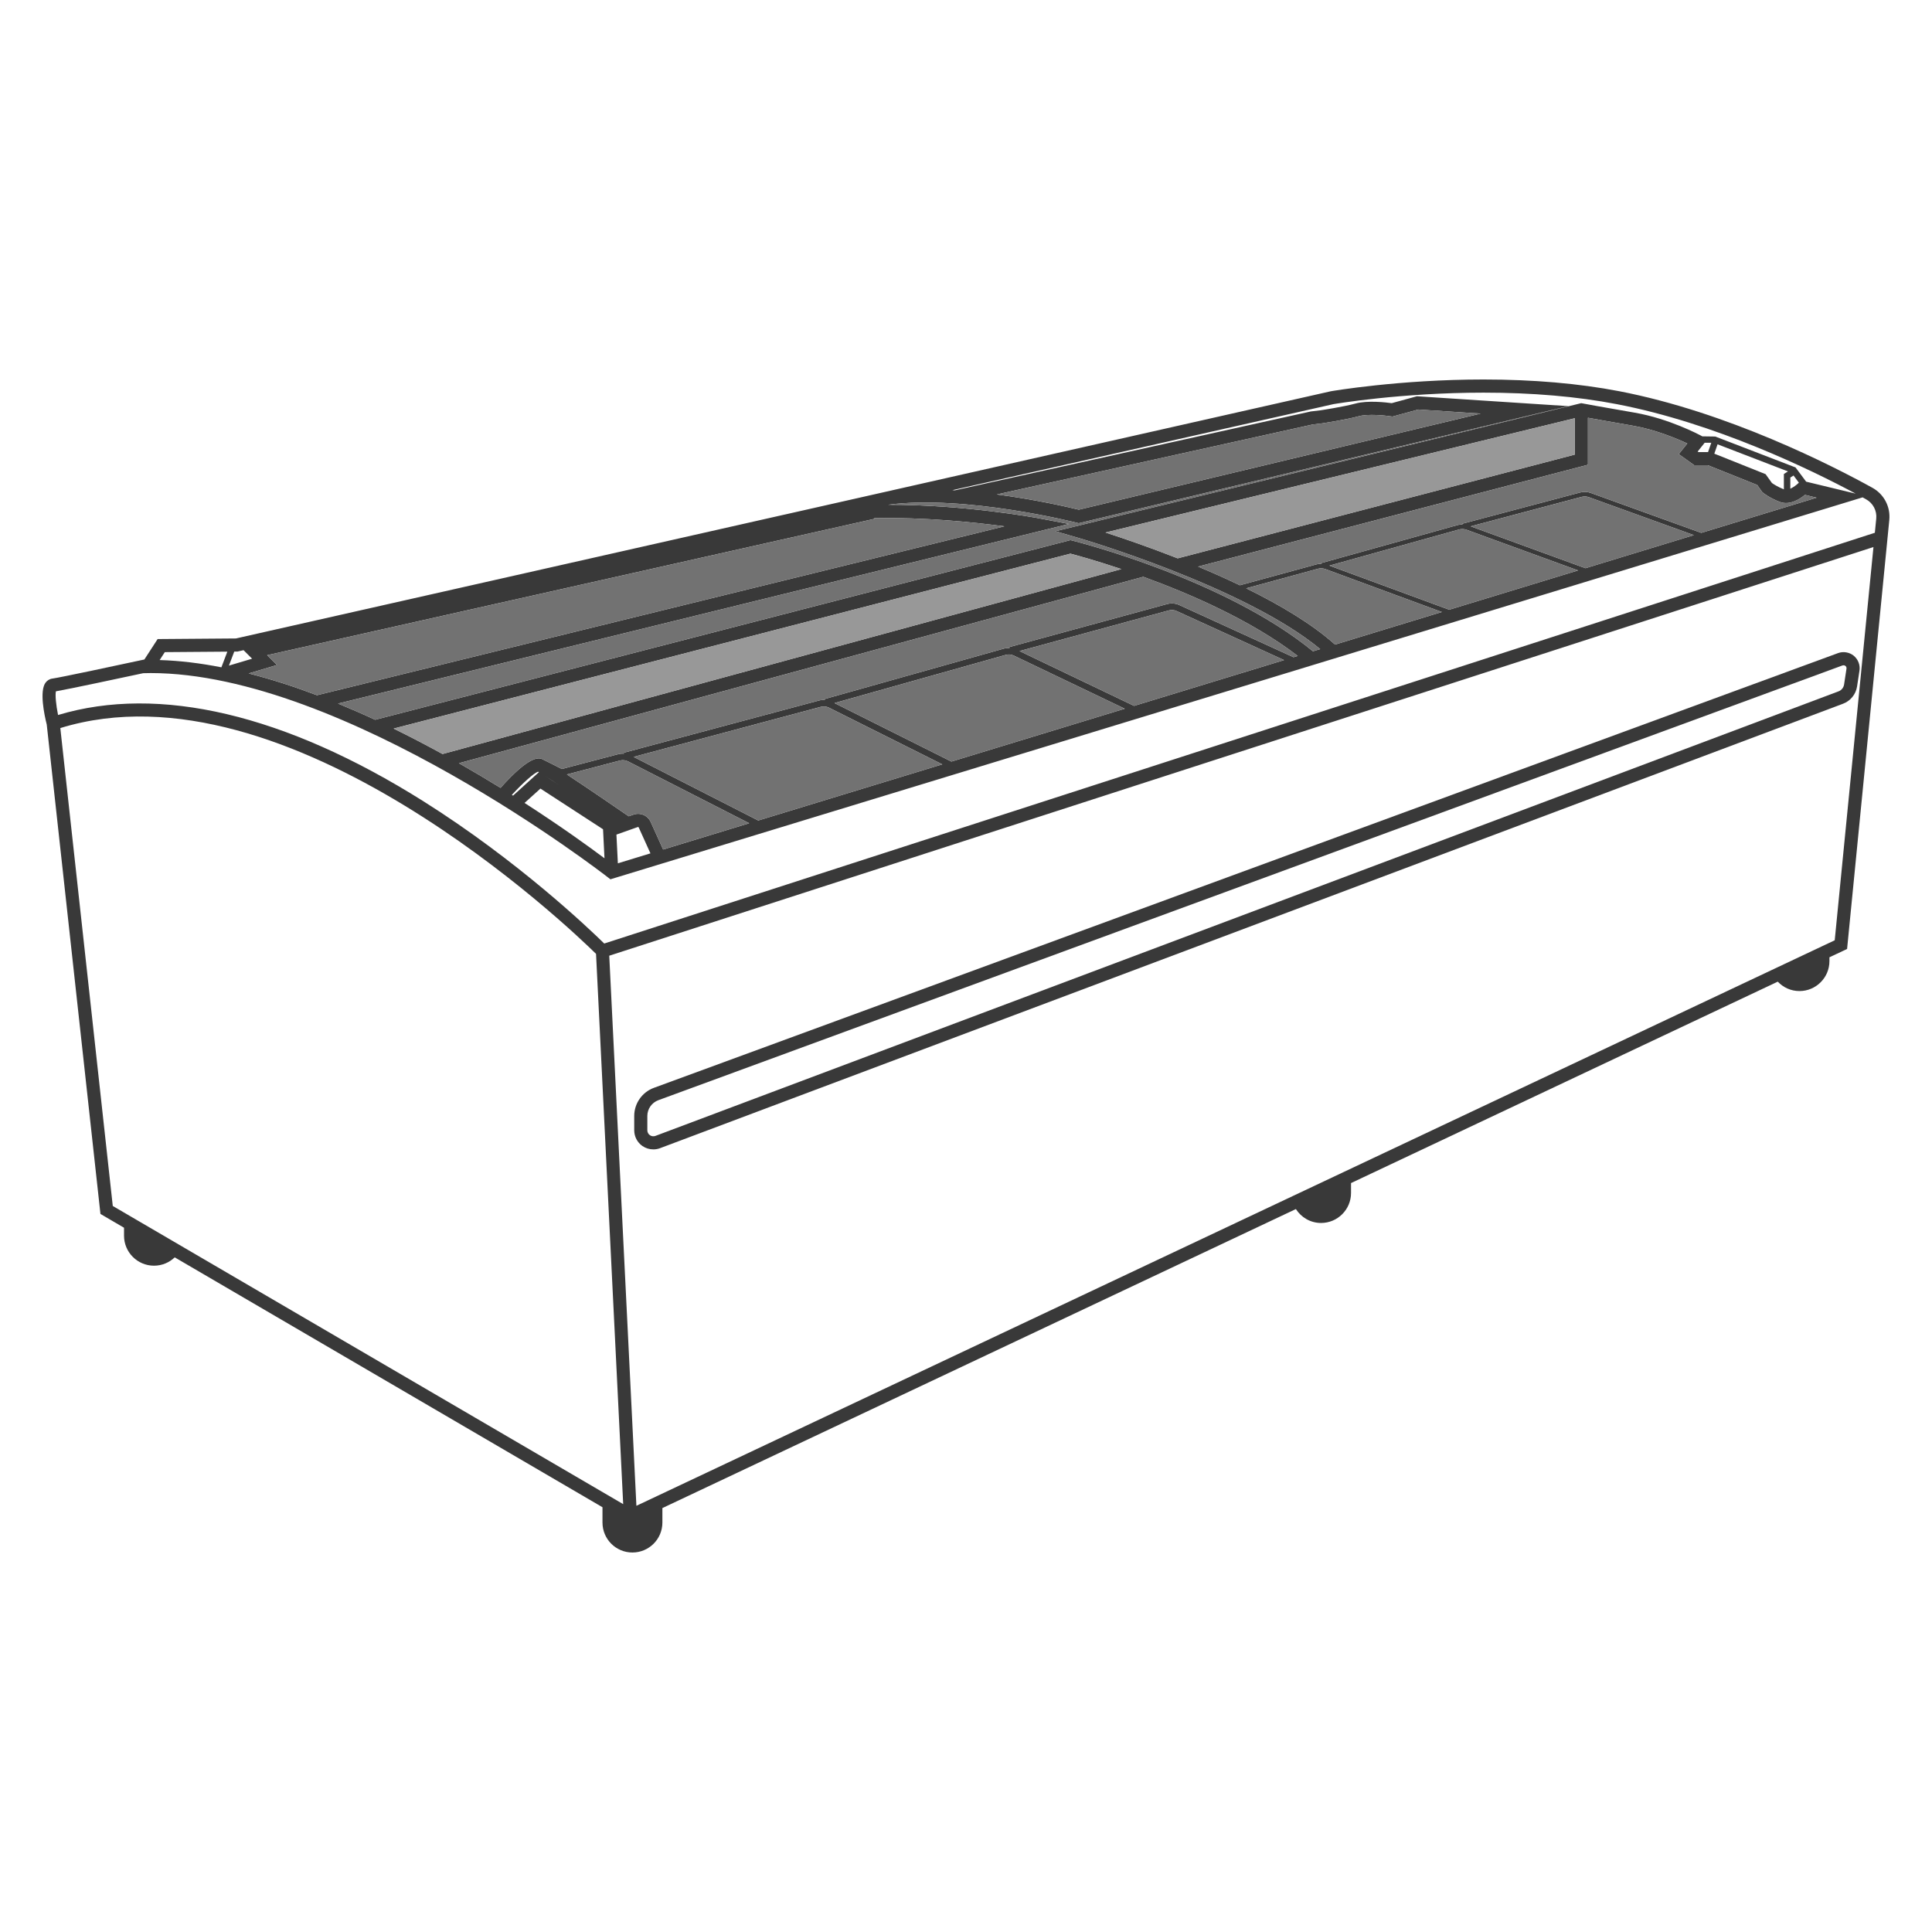
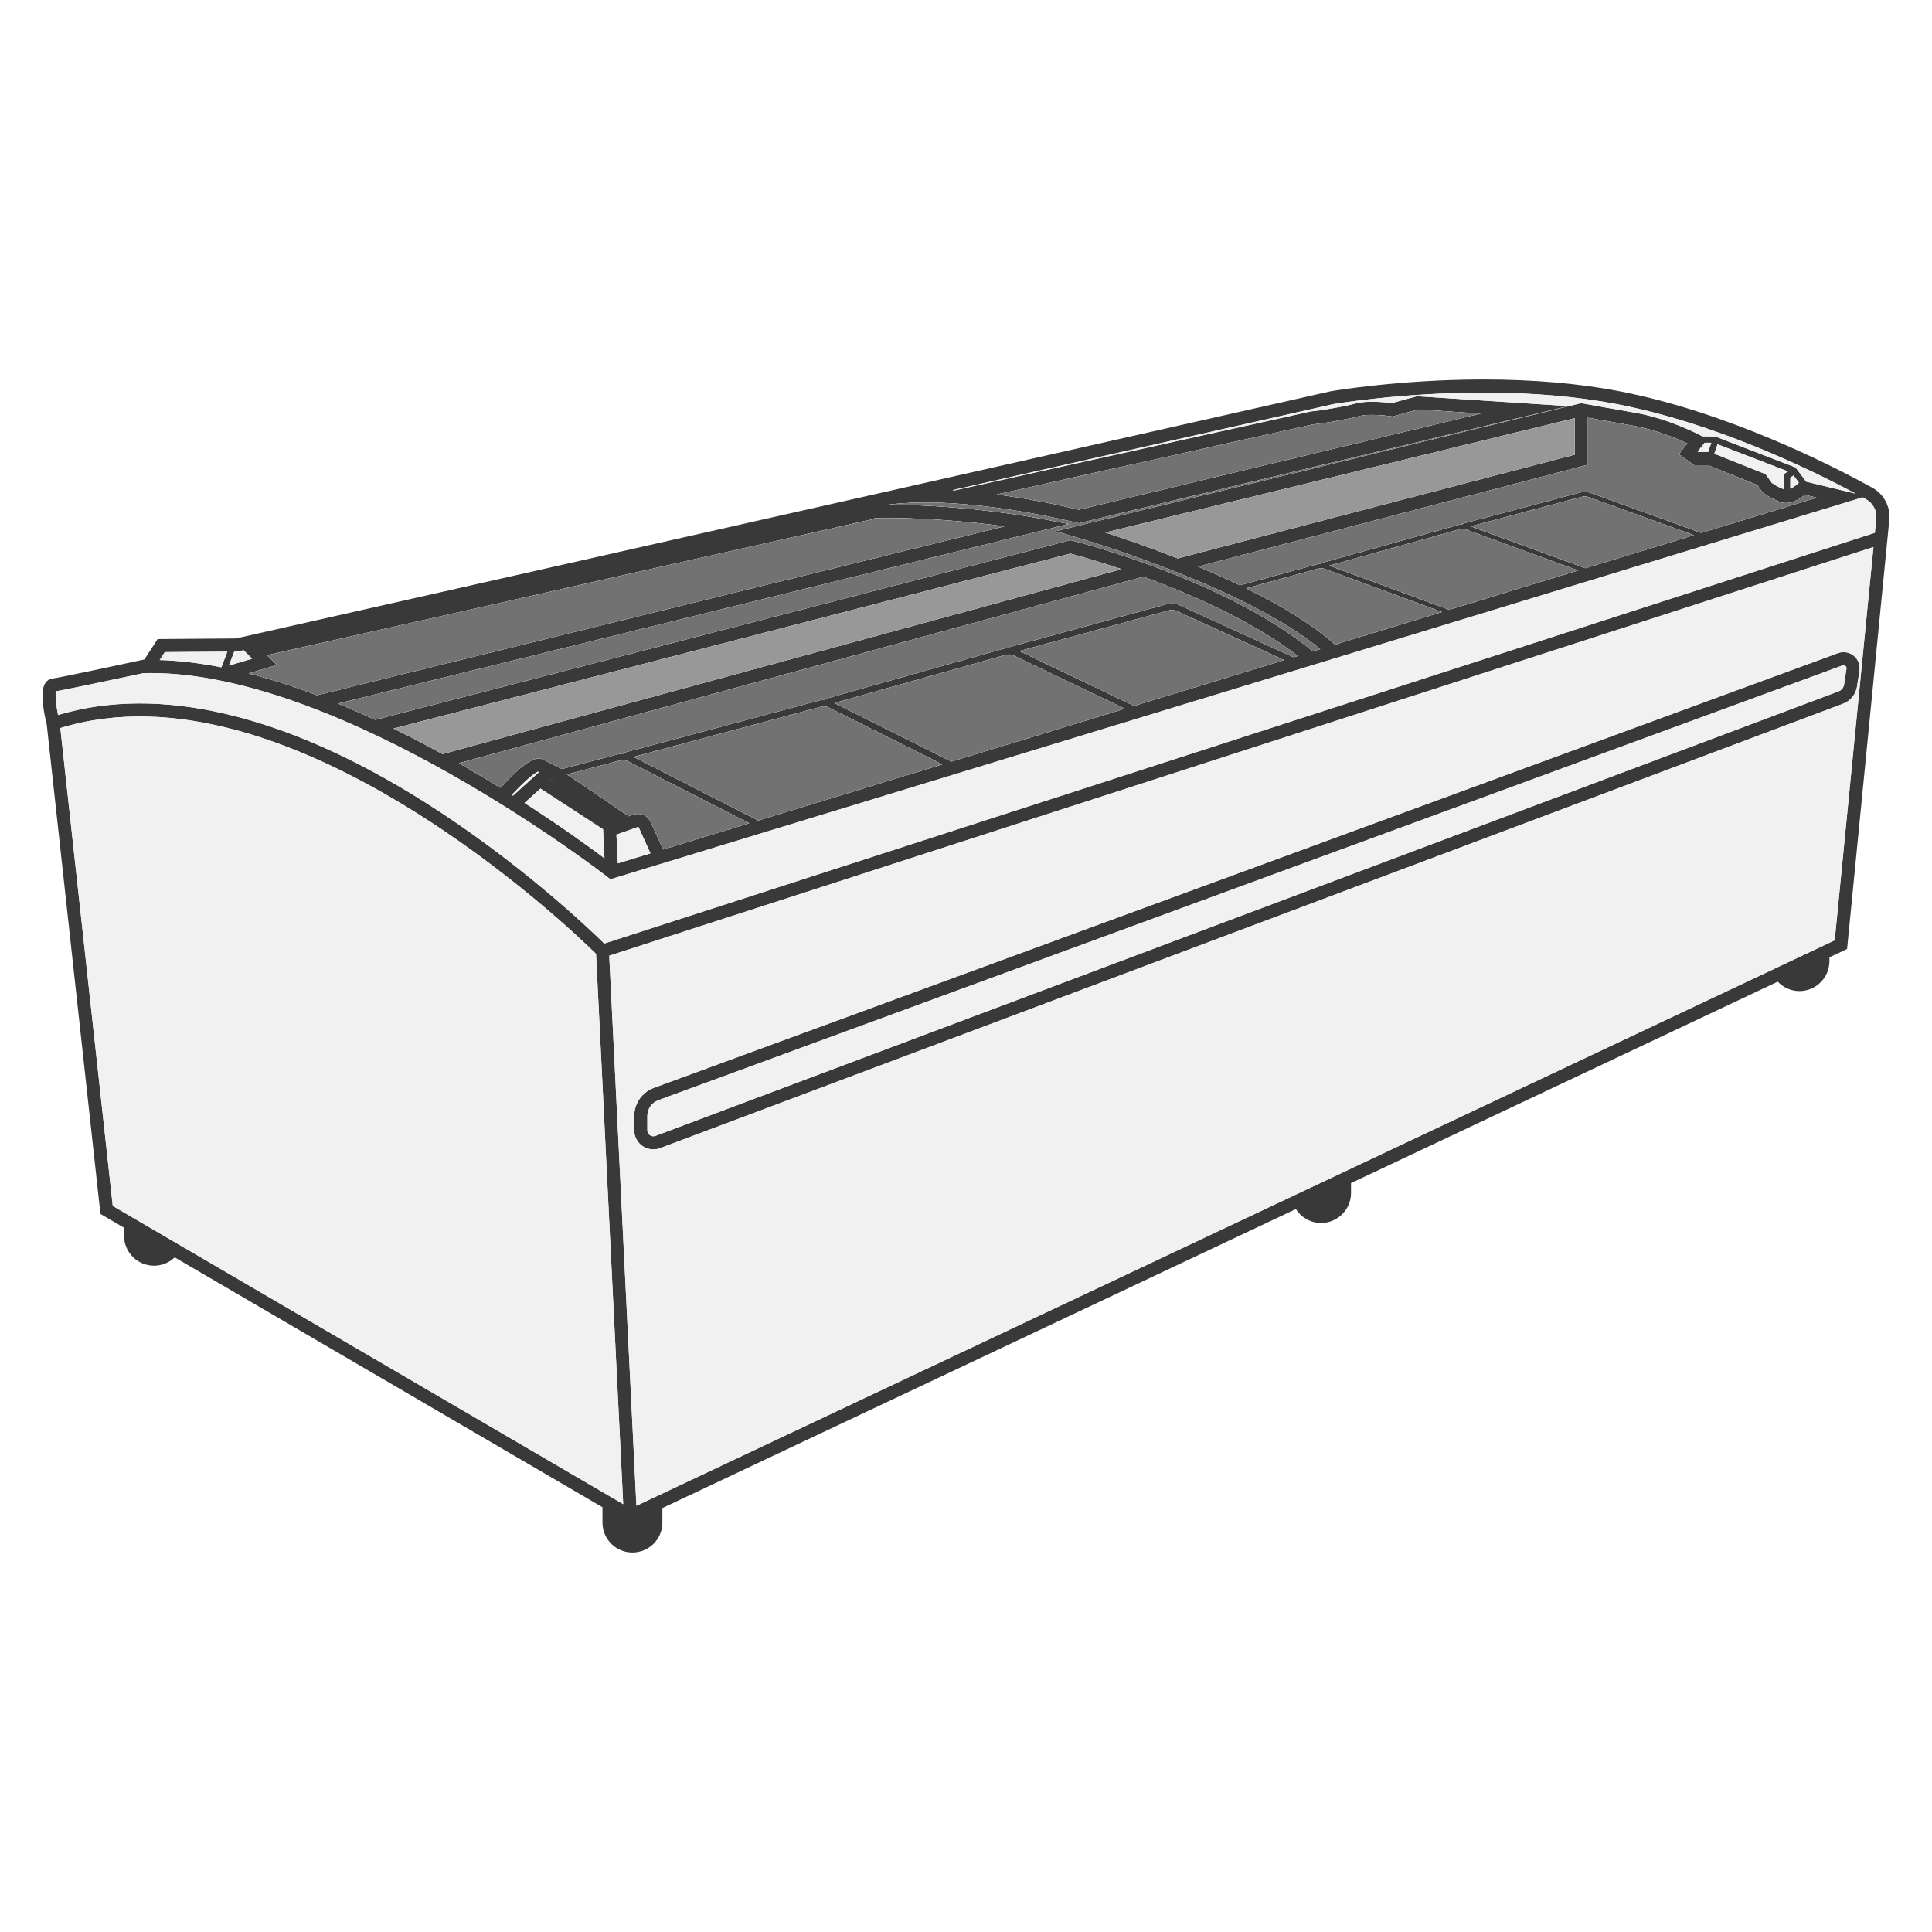
<svg xmlns="http://www.w3.org/2000/svg" version="1.1" x="0px" y="0px" width="300px" height="300px" viewBox="0 0 300 300" enable-background="new 0 0 300 300" xml:space="preserve">
  <g id="Layer_1">
    <path fill="#393939" d="M101.446,178.477c-0.604,0-1.187-0.18-1.691-0.525c-0.799-0.554-1.273-1.468-1.273-2.439v-2.23   c0-1.935,1.223-3.691,3.043-4.36l183.887-67.51c0.813-0.302,1.763-0.137,2.439,0.41c0.676,0.561,1.022,1.446,0.885,2.317   l-0.374,2.461c-0.187,1.216-1.022,2.238-2.166,2.669L102.49,178.29C102.151,178.42,101.806,178.477,101.446,178.477z    M100.518,173.283v2.23c0,0.302,0.151,0.59,0.403,0.763c0.245,0.173,0.568,0.209,0.849,0.108l183.707-69.028   c0.46-0.165,0.791-0.576,0.871-1.065l0.374-2.461c0.022-0.158-0.036-0.324-0.158-0.424c-0.086-0.065-0.187-0.101-0.295-0.101   c-0.05,0-0.108,0.007-0.158,0.022l-183.88,67.51C101.209,171.211,100.518,172.196,100.518,173.283z" />
    <path fill="#393939" d="M290.744,75.741c-6.209-3.432-22.47-11.749-39.313-14.994c-6.288-1.209-13.375-1.82-21.074-1.82   c-13.08,0-23.549,1.799-23.707,1.828l-84.857,19.16c-0.014,0-0.029,0.007-0.043,0.007L36.635,99.139l-12.159,0.094l-2.058,3.173   c-3.964,0.856-13.174,2.82-14.282,2.964c-0.439,0.05-0.827,0.295-1.094,0.676c-0.914,1.338-0.173,4.914,0.216,6.461l8.339,75.992   l3.662,2.144v1.238c0,2.569,2.087,4.655,4.655,4.655c1.252,0,2.382-0.496,3.216-1.295l66.423,38.802v2.374   c0,2.576,2.079,4.655,4.648,4.655c2.569,0,4.655-2.079,4.655-4.655v-2.245l98.369-46.429c0.827,1.295,2.259,2.159,3.907,2.159   c2.569,0,4.655-2.087,4.655-4.655v-1.54l66.265-31.276c0.849,0.899,2.036,1.461,3.367,1.461c2.569,0,4.655-2.086,4.655-4.655v-0.59   l2.216-1.043l0.525-0.252l6.555-66.617C293.572,78.691,292.543,76.734,290.744,75.741z M167.258,81.188l0.245,0.058l76.021-18.182   l-23.498-1.533l-3.921,1.072c-0.827-0.115-3.734-0.461-5.619,0.058c-1.899,0.518-5.439,1.05-5.439,1.05l-1.504,0.18l-55.271,12.246   c-0.13-0.007-0.259-0.014-0.389-0.022l59.171-13.361c0.101-0.014,10.397-1.784,23.304-1.784c7.569,0,14.526,0.597,20.685,1.784   c15.275,2.936,30.096,10.145,37.111,13.901l-7.698-1.862l-1.642-2.207l-12.468-4.802l-2.01-0.028l-0.264-0.143   c-0.201-0.101-4.9-2.612-10.231-3.533c-5.159-0.885-8.073-1.432-8.101-1.439l-0.216-0.036l-1.993,0.489L163.884,82.49l3.669,1.065   c0.266,0.079,25.743,7.547,37.449,17.239l-1.122,0.338c-13.706-11.202-36.442-16.958-37.413-17.203l-0.252-0.058L58.255,111.766   c-1.892-0.878-3.82-1.72-5.763-2.518l113.485-27.887l-4.619-0.871c-0.648-0.122-11.425-2.115-23.448-2.115   C149.882,76.799,167.085,81.138,167.258,81.188z M154.782,76.778l49.055-10.864l1.482-0.18c0.144-0.022,3.684-0.554,5.706-1.108   c1.446-0.388,4.087-0.115,4.979,0.029l0.216,0.029l4.015-1.094l9.684,0.633l-62.401,14.922   C166.301,78.85,161.135,77.612,154.782,76.778z M206.427,87.829l20.117-5.605c0.396-0.115,0.813-0.094,1.194,0.043l17.304,6.31   l-20.009,6.101L206.427,87.829z M223.889,95.031l-16.584,5.058c-3.569-3.209-8.562-6.166-13.793-8.735l11.123-3.036   c0.396-0.108,0.806-0.086,1.194,0.058L223.889,95.031z M228.364,81.728l17.21-4.569c0.381-0.101,0.791-0.086,1.166,0.05   l16.282,5.885l-16.836,5.137L228.364,81.728z M246.985,76.533c-0.511-0.18-1.065-0.209-1.597-0.065l-18.318,4.857l0.029,0.108   c-0.252,0-0.504,0.029-0.748,0.094l-21.189,5.907l0.029,0.101c-0.252,0-0.496,0.029-0.741,0.094l-11.922,3.252   c-2.158-1.036-4.353-2.007-6.49-2.9l60.538-15.814V64.87c1.317,0.237,3.677,0.662,6.922,1.223c3.525,0.604,6.842,2,8.504,2.77   l-1.324,1.655l2.403,1.72h2.115l7.655,3.065l0.806,1.13l0.115,0.086c0.036,0.036,1.043,0.835,2.619,1.425   c1.533,0.576,3.123-0.475,3.885-1.101l1.806,0.439l-17.908,5.461L246.985,76.533z M182.871,86.699   c-4.475-1.756-8.49-3.13-11.21-4.008l72.877-17.75v5.648L182.871,86.699z M263.612,70.115l1.089-1.365h1.026l-0.502,1.451h-1.491   L263.612,70.115z M266.199,70.447l0.503-1.455l10.932,4.21L277,73.598v2.385c-0.938-0.366-1.613-0.81-1.854-0.982l-0.986-1.374   L266.199,70.447z M278,75.888v-1.736l0.501-0.313l0.826,1.111L279.275,75C278.997,75.278,278.488,75.664,278,75.888z    M98.353,126.501l-0.719,0.252l-0.439-0.295c-1.259-0.863-5.778-3.972-9.166-6.202l8.224-2.158   c0.432-0.115,0.885-0.065,1.281,0.137l18.8,9.598l-13.361,4.08l-1.928-4.267C100.576,126.617,99.417,126.12,98.353,126.501z    M101,132.509l-5.058,1.547l-0.223-4.461l3.317-1.173c0.058-0.022,0.122,0.007,0.144,0.065L101,132.509z M83.92,122.451l9.72,6.317   l0.223,4.504c-2.302-1.727-6.691-4.907-12.411-8.591L83.92,122.451z M79.667,123.544c-0.058-0.036-0.122-0.072-0.187-0.115   c1.684-1.828,3.41-3.374,4.065-3.605c0.043,0.022,0.094,0.05,0.137,0.079L79.667,123.544z M84.661,120.501   c0.59,0.367,1.324,0.849,2.173,1.41L84.661,120.501z M98.389,117.529l29.06-7.77c0.432-0.115,0.885-0.065,1.281,0.129l17.591,8.799   l-28.578,8.72L98.389,117.529z M129.578,109.169l26.578-7.475c0.424-0.122,0.871-0.079,1.273,0.108l17.225,8.245l-26.916,8.209   L129.578,109.169z M158.315,101.096l23.175-6.31c0.41-0.115,0.842-0.079,1.23,0.101l16.671,7.612l-23.29,7.109L158.315,101.096z    M183.144,93.959c-0.604-0.281-1.288-0.331-1.921-0.158l-24.499,6.677l0.036,0.144c-0.295-0.014-0.59,0.007-0.878,0.094   l-27.851,7.835l0.043,0.137c-0.295-0.014-0.597,0.007-0.885,0.086l-30.348,8.116l0.043,0.144c-0.302-0.022-0.597,0-0.892,0.079   l-8.756,2.295c0,0-2.626-1.353-3.022-1.525c-0.46-0.194-1.835-0.77-6.49,4.454c-2.036-1.259-4.202-2.54-6.461-3.828l106.261-28.945   c7.375,2.677,16.843,6.806,23.988,12.289l-0.648,0.201L183.144,93.959z M68.717,117.083c-2.439-1.338-4.979-2.669-7.598-3.95   l105.096-27.161c0.856,0.223,3.849,1.036,7.914,2.396L68.717,117.083z M135.788,80.562l-0.029-0.108   c7.828-0.151,15.426,0.633,20.203,1.273L49.219,107.953c-3.511-1.331-7.073-2.482-10.605-3.382l4.396-1.309l-1.525-1.525   L135.788,80.562z M37.822,100.96l1.324,1.324l-3.598,1.07l0.826-2.174l0.498-0.004L37.822,100.96z M25.591,101.262l9.711-0.074   l-0.924,2.432c-3.244-0.635-6.46-1.036-9.585-1.128L25.591,101.262z M17.511,187.262l-8.145-74.208   c35.399-10.907,79.309,31.247,83.187,35.061l4.216,85.447L17.511,187.262z M284.895,146.007L98.82,233.82l-4.216-85.418   L290.91,84.944L284.895,146.007z M291.341,80.533l-0.216,2.194L93.827,146.51c-2.31-2.266-13.411-12.864-28.11-22.11   c-21.448-13.483-41.018-18.088-56.703-13.375c-0.317-1.576-0.461-3.101-0.331-3.677c2.022-0.345,10.548-2.173,13.548-2.813   c0.389-0.014,0.777-0.022,1.166-0.022c30.111,0,70.56,31.377,70.97,31.701l0.417,0.324l194.442-59.307   c0.187,0.101,0.367,0.201,0.532,0.295C290.845,78.123,291.464,79.303,291.341,80.533z" />
+   </g>
+   <g id="Layer_4">
+     <polygon fill="#F1F1F1" points="36.87,101.18 37.82,100.96 39.15,102.28 35.55,103.35 36.37,101.18  " />
+     <path fill="#F1F1F1" d="M35.3,101.19l-0.92,2.43c-3.25-0.64-6.46-1.04-9.59-1.13l0.8-1.23L35.3,101.19z" />
+     <path fill="#F1F1F1" d="M278.5,73.84l0.83,1.11L279.28,75c-0.28,0.28-0.79,0.66-1.28,0.89v-1.74L278.5,73.84z" />
+     <polygon fill="#F1F1F1" points="265.73,68.75 265.23,70.2 263.73,70.2 263.61,70.12 264.7,68.75  " />
+     <path fill="#F1F1F1" d="M84.21,117.88c-0.46-0.19-1.83-0.77-6.49,4.46c-2.03-1.26-4.2-2.54-6.46-3.83l106.27-28.95   c7.37,2.68,16.84,6.81,23.98,12.29l-0.64,0.2l-17.73-8.09c-0.6-0.28-1.28-0.33-1.92-0.16l-24.5,6.68l0.04,0.14   c-0.29-0.01-0.59,0.01-0.88,0.09l-27.85,7.84l0.04,0.14c-0.29-0.02-0.59,0-0.88,0.08l-30.35,8.12l0.04,0.14   c-0.3-0.02-0.59,0-0.89,0.08l-8.75,2.3C87.24,119.41,84.61,118.05,84.21,117.88z" />
+     <path fill="#F1F1F1" d="M174.13,88.37L68.72,117.08c-2.44-1.33-4.98-2.67-7.6-3.95l105.09-27.16   C167.07,86.2,170.06,87.01,174.13,88.37z" />
+     <path fill="#F1F1F1" d="M167.55,83.56c0.27,0.07,25.75,7.54,37.45,17.23l-1.12,0.34c-13.71-11.2-36.44-16.96-37.41-17.2l-0.26-0.06   l-107.95,27.9c-1.9-0.88-3.83-1.72-5.77-2.52l113.49-27.89l-4.62-0.87c-0.65-0.12-11.43-2.12-23.45-2.12   c11.97-1.57,29.18,2.77,29.35,2.82l0.24,0.06l76.02-18.19l0.01,0.03l-79.65,19.4L167.55,83.56z" />
+     <path fill="#F1F1F1" d="M155.96,81.73L49.22,107.95c-3.51-1.33-7.07-2.48-10.61-3.38l4.4-1.31l-1.53-1.52l94.31-21.18l-0.03-0.11   C143.59,80.3,151.18,81.09,155.96,81.73z" />
+     <path fill="#F1F1F1" d="M229.92,64.22l-62.4,14.92c-1.22-0.29-6.38-1.53-12.74-2.36l49.06-10.87l1.48-0.18   c0.14-0.02,3.68-0.55,5.7-1.1c1.45-0.39,4.09-0.12,4.98,0.02l0.22,0.03l4.01-1.09L229.92,64.22z" />
+     <path fill="#F1F1F1" d="M244.54,64.94v5.65L182.87,86.7c-4.47-1.76-8.49-3.13-11.21-4.01L244.54,64.94z" />
+     <path fill="#F1F1F1" d="M210.48,62.66c-1.89,0.52-5.43,1.05-5.43,1.05l-1.51,0.18l-55.27,12.25c-0.13-0.01-0.26-0.02-0.39-0.02   l59.17-13.37c0.1-0.01,10.4-1.78,23.31-1.78c7.57,0,14.52,0.6,20.68,1.78c15.28,2.94,30.1,10.15,37.11,13.91l-7.69-1.87l-1.65-2.2   l-12.46-4.81l-2.01-0.03l-0.27-0.14c-0.2-0.1-4.9-2.61-10.23-3.53c-5.16-0.89-8.07-1.43-8.1-1.44l-0.22-0.04l-1.99,0.49l-0.01-0.03   l-23.49-1.53l-3.93,1.07C215.28,62.49,212.37,62.14,210.48,62.66z" />
+     <path fill="#F1F1F1" d="M277,75.98c-0.94-0.36-1.61-0.81-1.85-0.98l-0.99-1.37l-7.96-3.18l0.5-1.46l10.93,4.21L277,73.6V75.98z" />
+     <path fill="#F1F1F1" d="M246.57,64.87c1.32,0.24,3.68,0.66,6.93,1.22c3.52,0.61,6.84,2,8.5,2.77l-1.32,1.66l2.4,1.72h2.11   l7.66,3.06l0.81,1.13l0.11,0.09c0.04,0.03,1.04,0.83,2.62,1.42c1.53,0.58,3.12-0.47,3.89-1.1l1.8,0.44l-17.91,5.46l-17.19-6.21   c-0.51-0.18-1.06-0.21-1.59-0.06l-18.32,4.85l0.03,0.11c-0.25,0-0.51,0.03-0.75,0.1l-21.19,5.9l0.03,0.1c-0.25,0-0.5,0.03-0.74,0.1   l-11.92,3.25c-2.16-1.04-4.36-2.01-6.49-2.9l60.53-15.81V64.87z" />
+     <path fill="#F1F1F1" d="M263.02,83.09l-16.83,5.14l-17.83-6.5l17.21-4.57c0.39-0.1,0.8-0.09,1.17,0.05L263.02,83.09z" />
+     <path fill="#F1F1F1" d="M245.04,88.58l-20.01,6.1l-18.6-6.85l20.11-5.61c0.4-0.11,0.82-0.09,1.2,0.05L245.04,88.58z" />
+     <path fill="#F1F1F1" d="M223.89,95.03l-16.59,5.06c-3.56-3.21-8.56-6.17-13.79-8.74l11.13-3.03c0.39-0.11,0.8-0.09,1.19,0.06   L223.89,95.03z" />
+     <path fill="#F1F1F1" d="M199.39,102.5l-23.29,7.11l-17.79-8.51l23.18-6.31c0.41-0.12,0.84-0.08,1.23,0.1L199.39,102.5z" />
+     <path fill="#F1F1F1" d="M174.65,110.05l-26.91,8.21l-18.16-9.09l26.58-7.48c0.42-0.12,0.87-0.08,1.27,0.11L174.65,110.05z" />
+     <path fill="#F1F1F1" d="M79.48,123.43c1.68-1.83,3.41-3.38,4.07-3.61c0.04,0.03,0.09,0.05,0.13,0.08l-4.01,3.64   C79.61,123.51,79.55,123.47,79.48,123.43z" />
+     <path fill="#F1F1F1" d="M93.64,128.77l0.22,4.5c-2.3-1.72-6.69-4.91-12.41-8.59l2.47-2.23L93.64,128.77z" />
+     <path fill="#F1F1F1" d="M99.18,128.49l1.82,4.02l-5.06,1.55l-0.22-4.46l3.32-1.18C99.09,128.4,99.16,128.43,99.18,128.49z" />
+     <path fill="#F1F1F1" d="M101.04,127.65c-0.46-1.03-1.62-1.53-2.69-1.15l-0.72,0.25l-0.44-0.29c-1.25-0.87-5.77-3.97-9.16-6.2   l8.22-2.16c0.43-0.12,0.89-0.07,1.28,0.13l18.8,9.6l-13.36,4.08L101.04,127.65z" />
+     <path fill="#F1F1F1" d="M146.32,118.69l-28.58,8.72l-19.35-9.88l29.06-7.77c0.43-0.12,0.88-0.07,1.28,0.13L146.32,118.69z" />
+     <path fill="#F1F1F1" d="M289.76,77.53c1.08,0.59,1.7,1.77,1.58,3l-0.21,2.2l-197.3,63.78c-2.31-2.27-13.41-12.86-28.11-22.11   c-21.45-13.48-41.02-18.09-56.71-13.37c-0.31-1.58-0.46-3.11-0.33-3.68c2.02-0.35,10.55-2.17,13.55-2.81   c0.39-0.02,0.78-0.03,1.17-0.03c30.11,0,70.56,31.38,70.97,31.7l0.41,0.33l194.45-59.31C289.41,77.33,289.59,77.43,289.76,77.53z" />
+     <path fill="#F1F1F1" d="M92.55,148.11l4.22,85.45l-79.26-46.3l-8.14-74.21C44.77,102.15,88.68,144.3,92.55,148.11z" />
+     <path fill="#F1F1F1" d="M288.36,106.6l0.38-2.46l0.27,0.03l-4.12,41.84L98.82,233.82l-2.87-58.18l2.53-0.13   c0,0.97,0.48,1.89,1.28,2.44c0.5,0.35,1.08,0.53,1.69,0.53c0.36,0,0.7-0.06,1.04-0.19l183.71-69.02   C287.34,108.84,288.18,107.82,288.36,106.6z" />
+     <path fill="#F1F1F1" d="M286.35,106.29c-0.08,0.49-0.41,0.9-0.87,1.07l-183.71,69.02c-0.28,0.1-0.6,0.07-0.85-0.1   c-0.25-0.18-0.4-0.46-0.4-0.77v-2.23c0-1.08,0.69-2.07,1.71-2.44l183.88-67.51c0.05-0.02,0.11-0.02,0.16-0.02   c0.11,0,0.21,0.03,0.29,0.1c0.13,0.1,0.18,0.26,0.16,0.42L286.35,106.29z" />
+     <path fill="#F1F1F1" d="M98.48,173.28v2.23l-2.53,0.13L94.6,148.4l196.31-63.46l-1.9,19.23l-0.27-0.03   c0.13-0.87-0.21-1.76-0.89-2.32c-0.67-0.54-1.62-0.71-2.44-0.41l-183.88,67.51C99.71,169.59,98.48,171.35,98.48,173.28z" />
  </g>
  <g id="Layer_2">
    <path fill="#727272" d="M282.081,77.281l-17.908,5.461l-17.189-6.209c-0.511-0.18-1.065-0.209-1.597-0.065l-18.318,4.857   l0.029,0.108c-0.252,0-0.504,0.029-0.748,0.094l-21.189,5.907l0.029,0.101c-0.252,0-0.496,0.029-0.741,0.094l-11.922,3.252   c-2.158-1.036-4.353-2.007-6.49-2.9l60.538-15.814V64.87c1.317,0.237,3.677,0.662,6.921,1.223c3.525,0.604,6.842,2,8.504,2.77   l-1.324,1.655l2.403,1.72h2.115l7.655,3.065l0.806,1.13l0.115,0.086c0.036,0.036,1.043,0.835,2.619,1.425   c1.533,0.576,3.123-0.475,3.885-1.101L282.081,77.281z" />
    <path fill="#727272" d="M229.918,64.222l-62.401,14.922c-1.216-0.295-6.382-1.533-12.735-2.367l49.055-10.864l1.482-0.18   c0.144-0.022,3.684-0.554,5.706-1.108c1.446-0.389,4.087-0.115,4.979,0.029l0.216,0.029l4.015-1.094L229.918,64.222z" />
    <path fill="#727272" d="M263.022,83.095l-16.836,5.137l-17.822-6.504l17.21-4.569c0.381-0.101,0.791-0.086,1.166,0.05   L263.022,83.095z" />
    <path fill="#727272" d="M245.042,88.577l-20.009,6.101l-18.606-6.85l20.117-5.605c0.396-0.115,0.813-0.094,1.194,0.043   L245.042,88.577z" />
    <path fill="#727272" d="M223.889,95.031l-16.584,5.058c-3.569-3.209-8.562-6.166-13.793-8.735l11.123-3.036   c0.396-0.108,0.806-0.086,1.194,0.058L223.889,95.031z" />
    <path fill="#727272" d="M199.39,102.499l-23.29,7.109l-17.786-8.512l23.175-6.31c0.41-0.115,0.842-0.079,1.23,0.101L199.39,102.499   z" />
    <path fill="#727272" d="M177.525,89.563c7.375,2.677,16.843,6.806,23.988,12.289l-0.648,0.201l-17.721-8.094   c-0.604-0.281-1.288-0.331-1.921-0.158l-24.499,6.677l0.036,0.144c-0.295-0.014-0.59,0.007-0.878,0.094l-27.851,7.835l0.043,0.137   c-0.295-0.014-0.597,0.007-0.885,0.086l-30.348,8.116l0.043,0.144c-0.302-0.022-0.597,0-0.892,0.079l-8.756,2.295   c0,0-2.626-1.353-3.022-1.525c-0.46-0.194-1.835-0.77-6.49,4.454c-2.036-1.259-4.202-2.54-6.461-3.828L177.525,89.563z" />
    <path fill="#727272" d="M101.043,127.645c-0.468-1.029-1.626-1.525-2.691-1.144l-0.719,0.252l-0.439-0.295   c-1.259-0.863-5.777-3.972-9.166-6.202l8.224-2.158c0.432-0.115,0.885-0.065,1.281,0.137l18.8,9.598l-13.361,4.079L101.043,127.645   z" />
    <path fill="#727272" d="M174.654,110.047l-26.916,8.209l-18.16-9.087l26.578-7.475c0.424-0.122,0.871-0.079,1.273,0.108   L174.654,110.047z" />
    <path fill="#727272" d="M146.321,118.688l-28.578,8.72l-19.354-9.879l29.06-7.77c0.432-0.115,0.885-0.065,1.281,0.13   L146.321,118.688z" />
    <path fill="#727272" d="M167.553,83.555c0.266,0.079,25.743,7.547,37.449,17.239l-1.122,0.338   c-13.706-11.202-36.442-16.958-37.413-17.203l-0.252-0.058L58.255,111.766c-1.892-0.878-3.82-1.72-5.763-2.518l113.485-27.887   l-4.619-0.871c-0.648-0.122-11.425-2.115-23.448-2.115c11.972-1.576,29.175,2.763,29.348,2.813l0.245,0.058l76.021-18.181   l0.007,0.029L163.884,82.49L167.553,83.555z" />
    <path fill="#727272" d="M155.962,81.728L49.219,107.953c-3.511-1.331-7.073-2.482-10.605-3.382l4.396-1.309l-1.525-1.525   l94.303-21.175l-0.029-0.108C143.587,80.303,151.185,81.087,155.962,81.728z" />
  </g>
  <g id="Layer_3">
    <path fill="#989898" d="M244.538,64.942v5.648l-61.667,16.109c-4.475-1.756-8.49-3.13-11.21-4.008L244.538,64.942z" />
    <path fill="#989898" d="M174.129,88.369L68.717,117.083c-2.439-1.338-4.979-2.669-7.598-3.95l105.096-27.161   C167.071,86.196,170.064,87.009,174.129,88.369z" />
  </g>
</svg>
